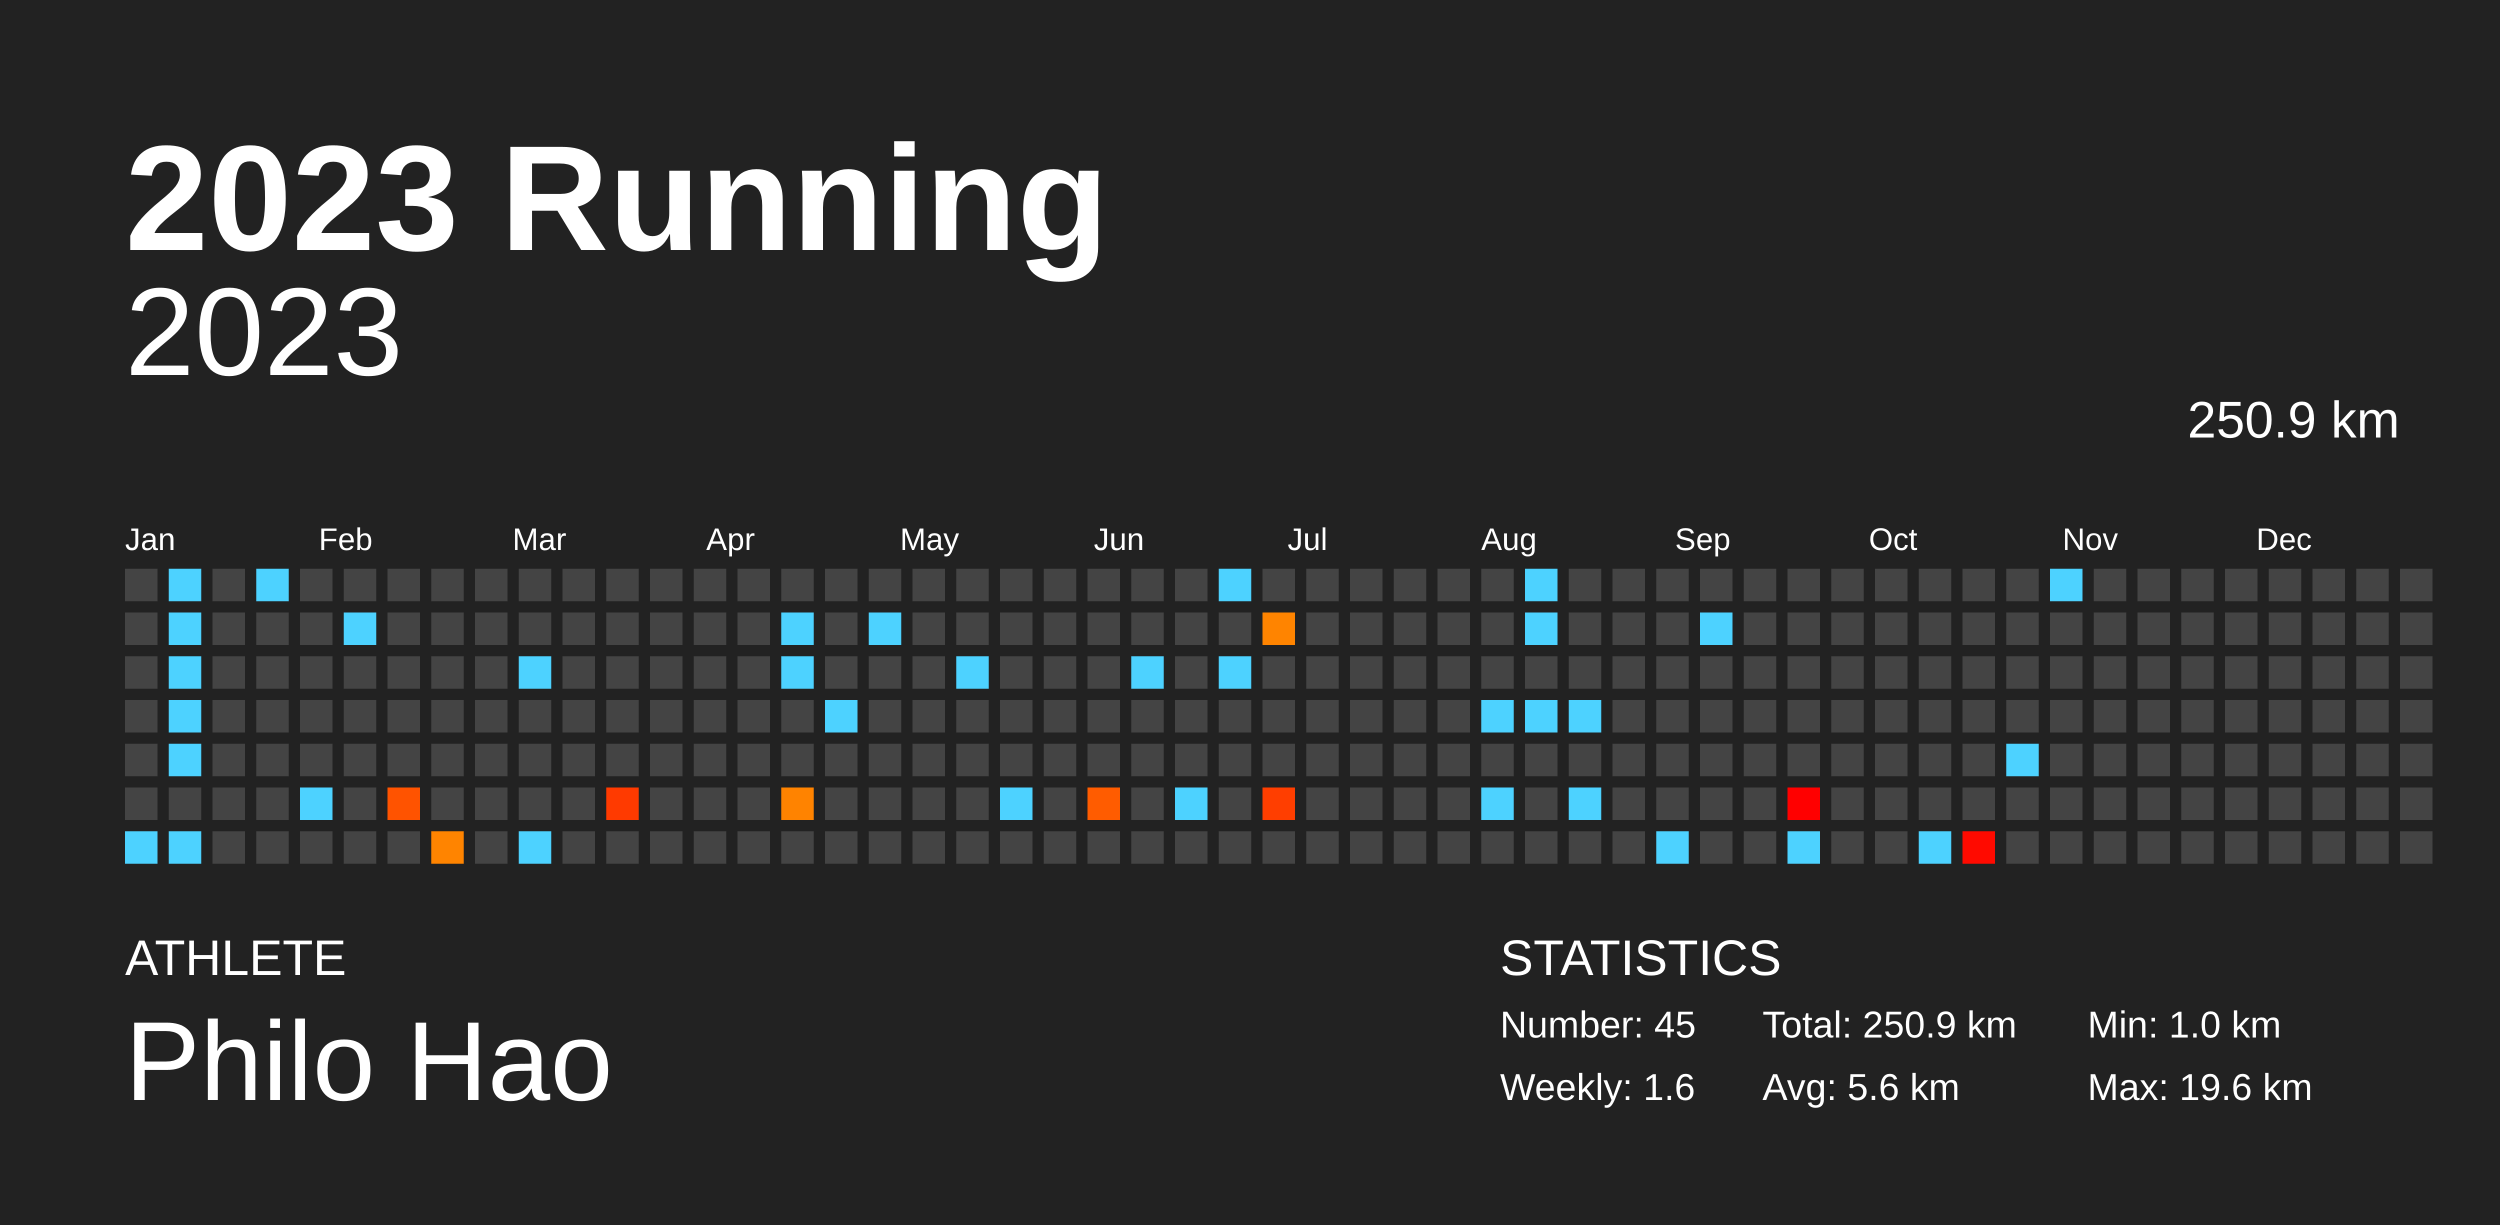
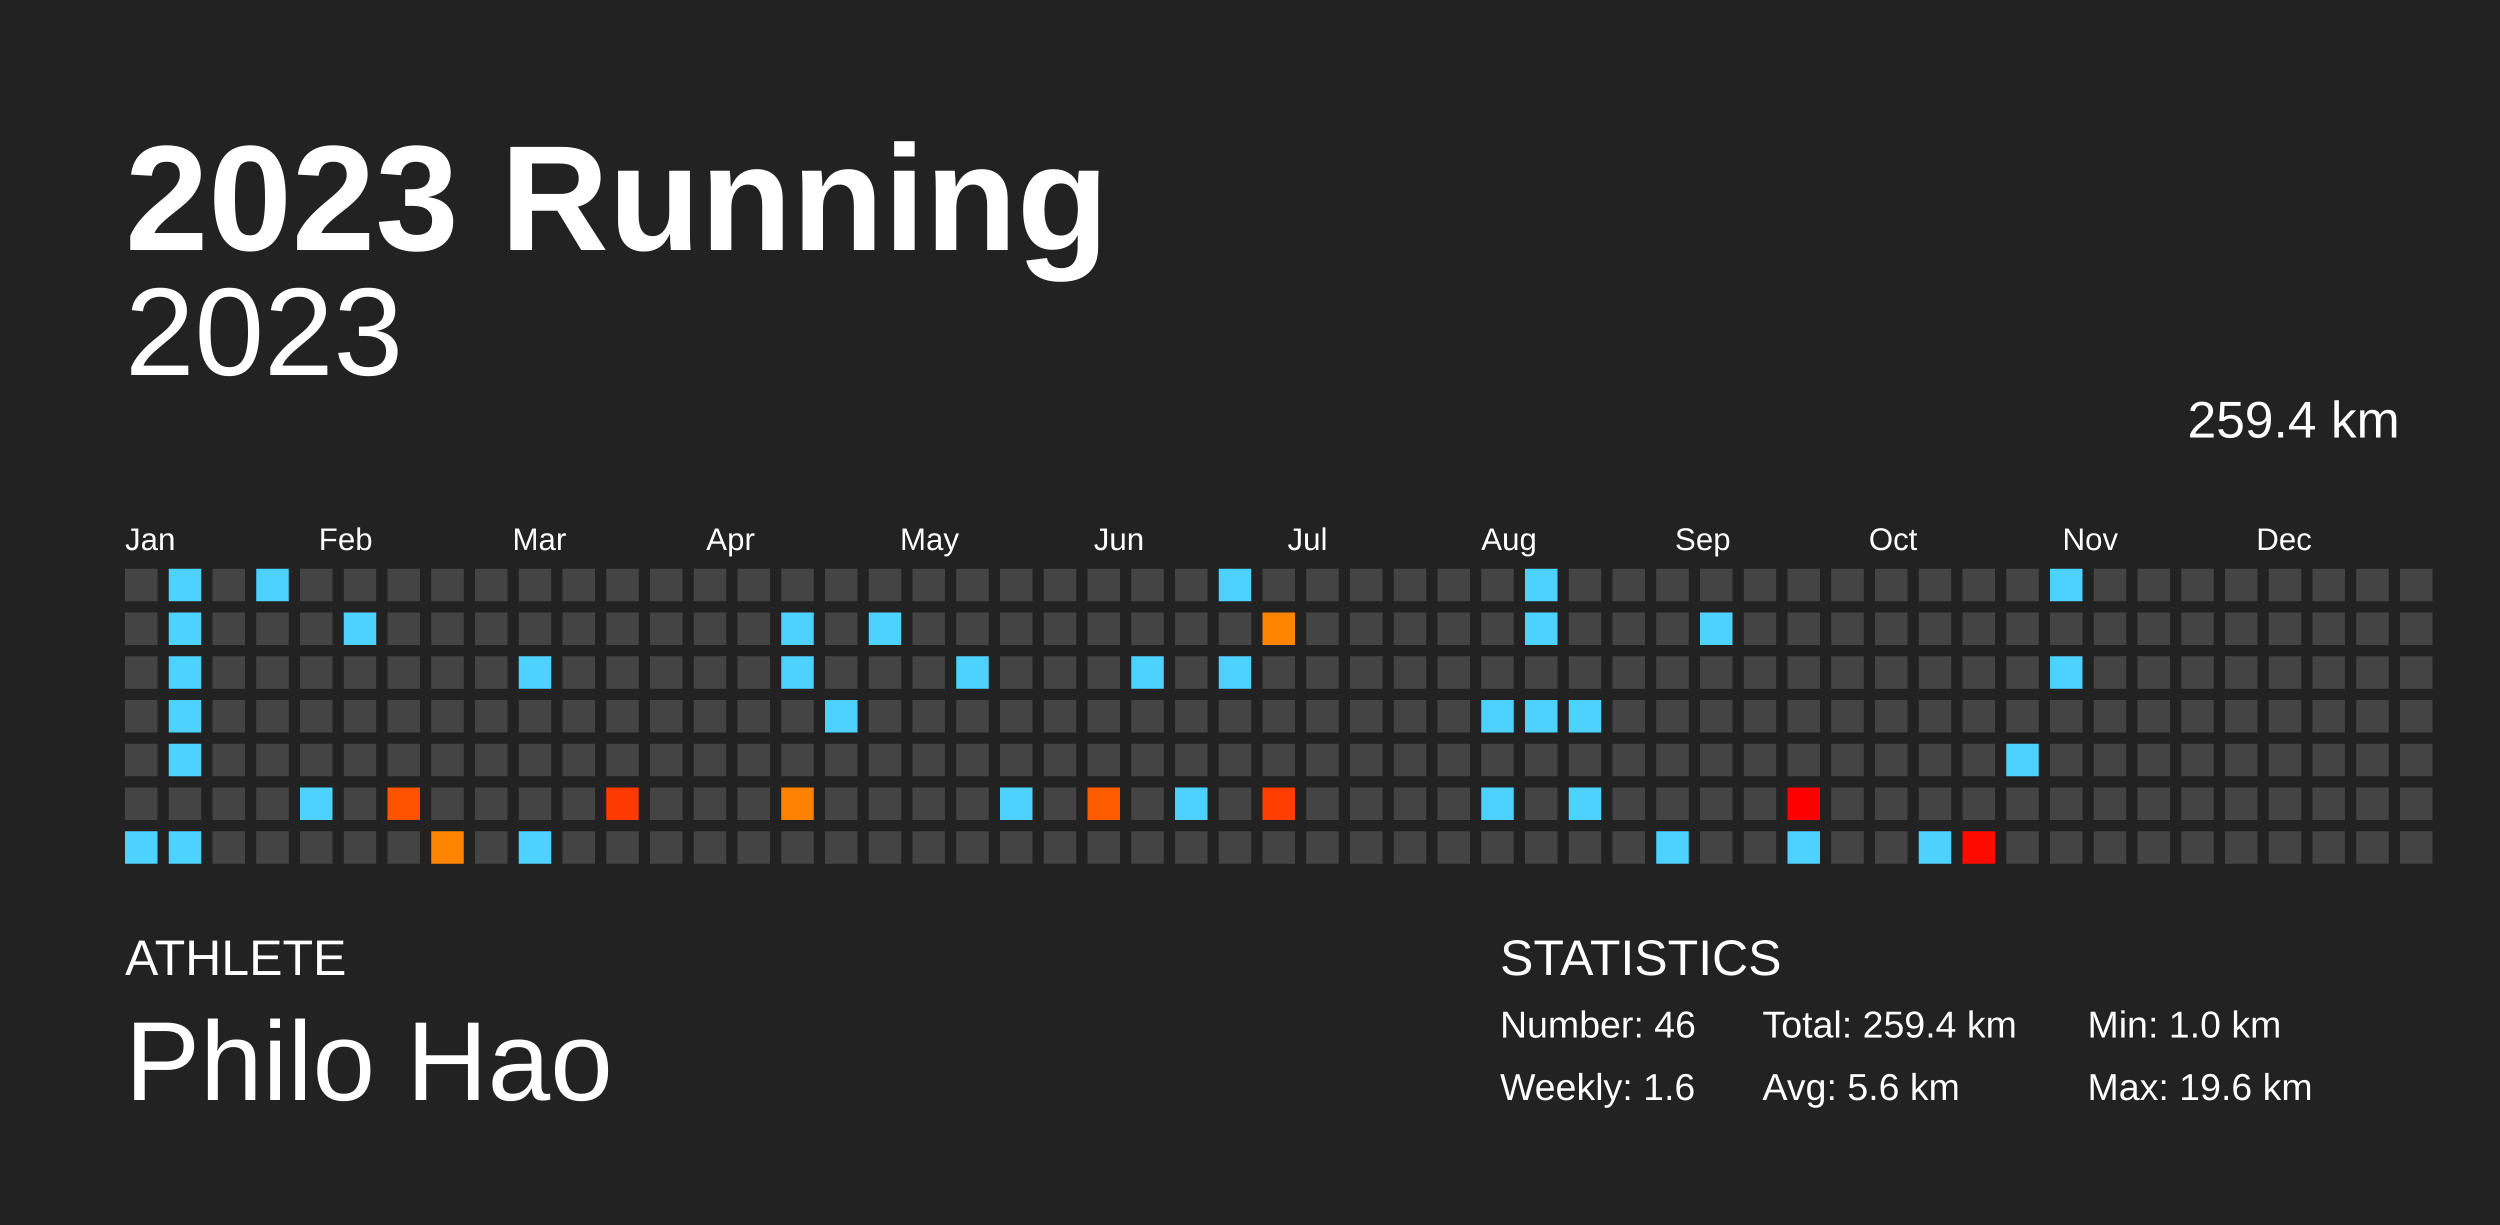
<svg xmlns="http://www.w3.org/2000/svg" baseProfile="full" height="98mm" version="1.1" viewBox="0,0,200,98" width="200mm">
  <defs />
  <rect fill="#222222" height="98" width="200" x="0" y="0" />
  <text fill="#FFFFFF" style="font-size:12px; font-family:Arial; font-weight:bold;" x="10" y="20">2023 Running</text>
  <text fill="#FFFFFF" style="font-size:4px; font-family:Arial" x="10" y="78">ATHLETE</text>
  <text fill="#FFFFFF" style="font-size:9px; font-family:Arial" x="10" y="88">Philo Hao</text>
  <text fill="#FFFFFF" style="font-size:4px; font-family:Arial" x="120" y="78">STATISTICS</text>
-   <text fill="#FFFFFF" style="font-size:3px; font-family:Arial" x="120" y="83">Number: 45</text>
+   <text fill="#FFFFFF" style="font-size:3px; font-family:Arial" x="120" y="83">Number: 46</text>
  <text fill="#FFFFFF" style="font-size:3px; font-family:Arial" x="120" y="88">Weekly: 1.6</text>
-   <text fill="#FFFFFF" style="font-size:3px; font-family:Arial" x="141" y="83">Total: 250.9 km</text>
+   <text fill="#FFFFFF" style="font-size:3px; font-family:Arial" x="141" y="83">Total: 259.4 km</text>
  <text fill="#FFFFFF" style="font-size:3px; font-family:Arial" x="141" y="88">Avg: 5.6 km</text>
  <text fill="#FFFFFF" style="font-size:3px; font-family:Arial" x="167" y="83">Min: 1.0 km</text>
  <text fill="#FFFFFF" style="font-size:3px; font-family:Arial" x="167" y="88">Max: 19.6 km</text>
  <text alignment-baseline="hanging" fill="#FFFFFF" style="font-size:10.0px; font-family:Arial;" x="10" y="30">2023</text>
-   <text alignment-baseline="hanging" fill="#FFFFFF" style="font-size:4.125px; font-family:Arial;" x="175" y="35">250.9 km</text>
+   <text alignment-baseline="hanging" fill="#FFFFFF" style="font-size:4.125px; font-family:Arial;" x="175" y="35">259.4 km</text>
  <text fill="#FFFFFF" style="font-size:2.5px; font-family:Arial" x="10.0" y="44">Jan</text>
  <text fill="#FFFFFF" style="font-size:2.5px; font-family:Arial" x="25.5" y="44">Feb</text>
  <text fill="#FFFFFF" style="font-size:2.5px; font-family:Arial" x="41.0" y="44">Mar</text>
  <text fill="#FFFFFF" style="font-size:2.5px; font-family:Arial" x="56.5" y="44">Apr</text>
  <text fill="#FFFFFF" style="font-size:2.5px; font-family:Arial" x="72.0" y="44">May</text>
  <text fill="#FFFFFF" style="font-size:2.5px; font-family:Arial" x="87.5" y="44">Jun</text>
  <text fill="#FFFFFF" style="font-size:2.5px; font-family:Arial" x="103.0" y="44">Jul</text>
  <text fill="#FFFFFF" style="font-size:2.5px; font-family:Arial" x="118.5" y="44">Aug</text>
  <text fill="#FFFFFF" style="font-size:2.5px; font-family:Arial" x="134.0" y="44">Sep</text>
  <text fill="#FFFFFF" style="font-size:2.5px; font-family:Arial" x="149.5" y="44">Oct</text>
  <text fill="#FFFFFF" style="font-size:2.5px; font-family:Arial" x="165.0" y="44">Nov</text>
  <text fill="#FFFFFF" style="font-size:2.5px; font-family:Arial" x="180.5" y="44">Dec</text>
  <rect fill="#444444" height="2.6" width="2.6" x="10.0" y="45.5" />
  <rect fill="#444444" height="2.6" width="2.6" x="10.0" y="49.0" />
  <rect fill="#444444" height="2.6" width="2.6" x="10.0" y="52.5" />
  <rect fill="#444444" height="2.6" width="2.6" x="10.0" y="56.0" />
  <rect fill="#444444" height="2.6" width="2.6" x="10.0" y="59.5" />
  <rect fill="#444444" height="2.6" width="2.6" x="10.0" y="63.0" />
  <rect fill="#4dd2ff" height="2.6" width="2.6" x="10.0" y="66.5" />
  <rect fill="#4dd2ff" height="2.6" width="2.6" x="13.5" y="45.5" />
  <rect fill="#4dd2ff" height="2.6" width="2.6" x="13.5" y="49.0" />
  <rect fill="#4dd2ff" height="2.6" width="2.6" x="13.5" y="52.5" />
  <rect fill="#4dd2ff" height="2.6" width="2.6" x="13.5" y="56.0" />
  <rect fill="#4dd2ff" height="2.6" width="2.6" x="13.5" y="59.5" />
  <rect fill="#444444" height="2.6" width="2.6" x="13.5" y="63.0" />
  <rect fill="#4dd2ff" height="2.6" width="2.6" x="13.5" y="66.5" />
  <rect fill="#444444" height="2.6" width="2.6" x="17.0" y="45.5" />
  <rect fill="#444444" height="2.6" width="2.6" x="17.0" y="49.0" />
  <rect fill="#444444" height="2.6" width="2.6" x="17.0" y="52.5" />
  <rect fill="#444444" height="2.6" width="2.6" x="17.0" y="56.0" />
  <rect fill="#444444" height="2.6" width="2.6" x="17.0" y="59.5" />
  <rect fill="#444444" height="2.6" width="2.6" x="17.0" y="63.0" />
  <rect fill="#444444" height="2.6" width="2.6" x="17.0" y="66.5" />
  <rect fill="#4dd2ff" height="2.6" width="2.6" x="20.5" y="45.5" />
  <rect fill="#444444" height="2.6" width="2.6" x="20.5" y="49.0" />
  <rect fill="#444444" height="2.6" width="2.6" x="20.5" y="52.5" />
  <rect fill="#444444" height="2.6" width="2.6" x="20.5" y="56.0" />
  <rect fill="#444444" height="2.6" width="2.6" x="20.5" y="59.5" />
  <rect fill="#444444" height="2.6" width="2.6" x="20.5" y="63.0" />
  <rect fill="#444444" height="2.6" width="2.6" x="20.5" y="66.5" />
  <rect fill="#444444" height="2.6" width="2.6" x="24.0" y="45.5" />
  <rect fill="#444444" height="2.6" width="2.6" x="24.0" y="49.0" />
  <rect fill="#444444" height="2.6" width="2.6" x="24.0" y="52.5" />
  <rect fill="#444444" height="2.6" width="2.6" x="24.0" y="56.0" />
  <rect fill="#444444" height="2.6" width="2.6" x="24.0" y="59.5" />
  <rect fill="#4dd2ff" height="2.6" width="2.6" x="24.0" y="63.0" />
  <rect fill="#444444" height="2.6" width="2.6" x="24.0" y="66.5" />
  <rect fill="#444444" height="2.6" width="2.6" x="27.5" y="45.5" />
  <rect fill="#4dd2ff" height="2.6" width="2.6" x="27.5" y="49.0" />
  <rect fill="#444444" height="2.6" width="2.6" x="27.5" y="52.5" />
  <rect fill="#444444" height="2.6" width="2.6" x="27.5" y="56.0" />
  <rect fill="#444444" height="2.6" width="2.6" x="27.5" y="59.5" />
  <rect fill="#444444" height="2.6" width="2.6" x="27.5" y="63.0" />
  <rect fill="#444444" height="2.6" width="2.6" x="27.5" y="66.5" />
  <rect fill="#444444" height="2.6" width="2.6" x="31.0" y="45.5" />
  <rect fill="#444444" height="2.6" width="2.6" x="31.0" y="49.0" />
  <rect fill="#444444" height="2.6" width="2.6" x="31.0" y="52.5" />
  <rect fill="#444444" height="2.6" width="2.6" x="31.0" y="56.0" />
  <rect fill="#444444" height="2.6" width="2.6" x="31.0" y="59.5" />
  <rect fill="#ff5300" height="2.6" width="2.6" x="31.0" y="63.0" />
  <rect fill="#444444" height="2.6" width="2.6" x="31.0" y="66.5" />
  <rect fill="#444444" height="2.6" width="2.6" x="34.5" y="45.5" />
  <rect fill="#444444" height="2.6" width="2.6" x="34.5" y="49.0" />
  <rect fill="#444444" height="2.6" width="2.6" x="34.5" y="52.5" />
  <rect fill="#444444" height="2.6" width="2.6" x="34.5" y="56.0" />
  <rect fill="#444444" height="2.6" width="2.6" x="34.5" y="59.5" />
  <rect fill="#444444" height="2.6" width="2.6" x="34.5" y="63.0" />
  <rect fill="#ff8400" height="2.6" width="2.6" x="34.5" y="66.5" />
  <rect fill="#444444" height="2.6" width="2.6" x="38.0" y="45.5" />
  <rect fill="#444444" height="2.6" width="2.6" x="38.0" y="49.0" />
  <rect fill="#444444" height="2.6" width="2.6" x="38.0" y="52.5" />
  <rect fill="#444444" height="2.6" width="2.6" x="38.0" y="56.0" />
  <rect fill="#444444" height="2.6" width="2.6" x="38.0" y="59.5" />
  <rect fill="#444444" height="2.6" width="2.6" x="38.0" y="63.0" />
  <rect fill="#444444" height="2.6" width="2.6" x="38.0" y="66.5" />
  <rect fill="#444444" height="2.6" width="2.6" x="41.5" y="45.5" />
  <rect fill="#444444" height="2.6" width="2.6" x="41.5" y="49.0" />
  <rect fill="#4dd2ff" height="2.6" width="2.6" x="41.5" y="52.5" />
  <rect fill="#444444" height="2.6" width="2.6" x="41.5" y="56.0" />
  <rect fill="#444444" height="2.6" width="2.6" x="41.5" y="59.5" />
  <rect fill="#444444" height="2.6" width="2.6" x="41.5" y="63.0" />
  <rect fill="#4dd2ff" height="2.6" width="2.6" x="41.5" y="66.5" />
  <rect fill="#444444" height="2.6" width="2.6" x="45.0" y="45.5" />
  <rect fill="#444444" height="2.6" width="2.6" x="45.0" y="49.0" />
  <rect fill="#444444" height="2.6" width="2.6" x="45.0" y="52.5" />
  <rect fill="#444444" height="2.6" width="2.6" x="45.0" y="56.0" />
  <rect fill="#444444" height="2.6" width="2.6" x="45.0" y="59.5" />
  <rect fill="#444444" height="2.6" width="2.6" x="45.0" y="63.0" />
  <rect fill="#444444" height="2.6" width="2.6" x="45.0" y="66.5" />
  <rect fill="#444444" height="2.6" width="2.6" x="48.5" y="45.5" />
  <rect fill="#444444" height="2.6" width="2.6" x="48.5" y="49.0" />
  <rect fill="#444444" height="2.6" width="2.6" x="48.5" y="52.5" />
  <rect fill="#444444" height="2.6" width="2.6" x="48.5" y="56.0" />
  <rect fill="#444444" height="2.6" width="2.6" x="48.5" y="59.5" />
  <rect fill="#ff3a00" height="2.6" width="2.6" x="48.5" y="63.0" />
  <rect fill="#444444" height="2.6" width="2.6" x="48.5" y="66.5" />
  <rect fill="#444444" height="2.6" width="2.6" x="52.0" y="45.5" />
  <rect fill="#444444" height="2.6" width="2.6" x="52.0" y="49.0" />
  <rect fill="#444444" height="2.6" width="2.6" x="52.0" y="52.5" />
  <rect fill="#444444" height="2.6" width="2.6" x="52.0" y="56.0" />
  <rect fill="#444444" height="2.6" width="2.6" x="52.0" y="59.5" />
  <rect fill="#444444" height="2.6" width="2.6" x="52.0" y="63.0" />
  <rect fill="#444444" height="2.6" width="2.6" x="52.0" y="66.5" />
  <rect fill="#444444" height="2.6" width="2.6" x="55.5" y="45.5" />
  <rect fill="#444444" height="2.6" width="2.6" x="55.5" y="49.0" />
  <rect fill="#444444" height="2.6" width="2.6" x="55.5" y="52.5" />
  <rect fill="#444444" height="2.6" width="2.6" x="55.5" y="56.0" />
  <rect fill="#444444" height="2.6" width="2.6" x="55.5" y="59.5" />
  <rect fill="#444444" height="2.6" width="2.6" x="55.5" y="63.0" />
  <rect fill="#444444" height="2.6" width="2.6" x="55.5" y="66.5" />
  <rect fill="#444444" height="2.6" width="2.6" x="59.0" y="45.5" />
  <rect fill="#444444" height="2.6" width="2.6" x="59.0" y="49.0" />
  <rect fill="#444444" height="2.6" width="2.6" x="59.0" y="52.5" />
  <rect fill="#444444" height="2.6" width="2.6" x="59.0" y="56.0" />
  <rect fill="#444444" height="2.6" width="2.6" x="59.0" y="59.5" />
  <rect fill="#444444" height="2.6" width="2.6" x="59.0" y="63.0" />
  <rect fill="#444444" height="2.6" width="2.6" x="59.0" y="66.5" />
  <rect fill="#444444" height="2.6" width="2.6" x="62.5" y="45.5" />
  <rect fill="#4dd2ff" height="2.6" width="2.6" x="62.5" y="49.0" />
  <rect fill="#4dd2ff" height="2.6" width="2.6" x="62.5" y="52.5" />
  <rect fill="#444444" height="2.6" width="2.6" x="62.5" y="56.0" />
  <rect fill="#444444" height="2.6" width="2.6" x="62.5" y="59.5" />
  <rect fill="#ff8300" height="2.6" width="2.6" x="62.5" y="63.0" />
  <rect fill="#444444" height="2.6" width="2.6" x="62.5" y="66.5" />
  <rect fill="#444444" height="2.6" width="2.6" x="66.0" y="45.5" />
  <rect fill="#444444" height="2.6" width="2.6" x="66.0" y="49.0" />
  <rect fill="#444444" height="2.6" width="2.6" x="66.0" y="52.5" />
  <rect fill="#4dd2ff" height="2.6" width="2.6" x="66.0" y="56.0" />
  <rect fill="#444444" height="2.6" width="2.6" x="66.0" y="59.5" />
  <rect fill="#444444" height="2.6" width="2.6" x="66.0" y="63.0" />
  <rect fill="#444444" height="2.6" width="2.6" x="66.0" y="66.5" />
  <rect fill="#444444" height="2.6" width="2.6" x="69.5" y="45.5" />
  <rect fill="#4dd2ff" height="2.6" width="2.6" x="69.5" y="49.0" />
  <rect fill="#444444" height="2.6" width="2.6" x="69.5" y="52.5" />
  <rect fill="#444444" height="2.6" width="2.6" x="69.5" y="56.0" />
  <rect fill="#444444" height="2.6" width="2.6" x="69.5" y="59.5" />
  <rect fill="#444444" height="2.6" width="2.6" x="69.5" y="63.0" />
  <rect fill="#444444" height="2.6" width="2.6" x="69.5" y="66.5" />
  <rect fill="#444444" height="2.6" width="2.6" x="73.0" y="45.5" />
  <rect fill="#444444" height="2.6" width="2.6" x="73.0" y="49.0" />
  <rect fill="#444444" height="2.6" width="2.6" x="73.0" y="52.5" />
  <rect fill="#444444" height="2.6" width="2.6" x="73.0" y="56.0" />
  <rect fill="#444444" height="2.6" width="2.6" x="73.0" y="59.5" />
  <rect fill="#444444" height="2.6" width="2.6" x="73.0" y="63.0" />
  <rect fill="#444444" height="2.6" width="2.6" x="73.0" y="66.5" />
  <rect fill="#444444" height="2.6" width="2.6" x="76.5" y="45.5" />
  <rect fill="#444444" height="2.6" width="2.6" x="76.5" y="49.0" />
  <rect fill="#4dd2ff" height="2.6" width="2.6" x="76.5" y="52.5" />
  <rect fill="#444444" height="2.6" width="2.6" x="76.5" y="56.0" />
  <rect fill="#444444" height="2.6" width="2.6" x="76.5" y="59.5" />
  <rect fill="#444444" height="2.6" width="2.6" x="76.5" y="63.0" />
  <rect fill="#444444" height="2.6" width="2.6" x="76.5" y="66.5" />
  <rect fill="#444444" height="2.6" width="2.6" x="80.0" y="45.5" />
  <rect fill="#444444" height="2.6" width="2.6" x="80.0" y="49.0" />
  <rect fill="#444444" height="2.6" width="2.6" x="80.0" y="52.5" />
  <rect fill="#444444" height="2.6" width="2.6" x="80.0" y="56.0" />
  <rect fill="#444444" height="2.6" width="2.6" x="80.0" y="59.5" />
  <rect fill="#4dd2ff" height="2.6" width="2.6" x="80.0" y="63.0" />
  <rect fill="#444444" height="2.6" width="2.6" x="80.0" y="66.5" />
  <rect fill="#444444" height="2.6" width="2.6" x="83.5" y="45.5" />
  <rect fill="#444444" height="2.6" width="2.6" x="83.5" y="49.0" />
  <rect fill="#444444" height="2.6" width="2.6" x="83.5" y="52.5" />
  <rect fill="#444444" height="2.6" width="2.6" x="83.5" y="56.0" />
  <rect fill="#444444" height="2.6" width="2.6" x="83.5" y="59.5" />
  <rect fill="#444444" height="2.6" width="2.6" x="83.5" y="63.0" />
  <rect fill="#444444" height="2.6" width="2.6" x="83.5" y="66.5" />
  <rect fill="#444444" height="2.6" width="2.6" x="87.0" y="45.5" />
  <rect fill="#444444" height="2.6" width="2.6" x="87.0" y="49.0" />
  <rect fill="#444444" height="2.6" width="2.6" x="87.0" y="52.5" />
  <rect fill="#444444" height="2.6" width="2.6" x="87.0" y="56.0" />
  <rect fill="#444444" height="2.6" width="2.6" x="87.0" y="59.5" />
  <rect fill="#ff5c00" height="2.6" width="2.6" x="87.0" y="63.0" />
  <rect fill="#444444" height="2.6" width="2.6" x="87.0" y="66.5" />
  <rect fill="#444444" height="2.6" width="2.6" x="90.5" y="45.5" />
  <rect fill="#444444" height="2.6" width="2.6" x="90.5" y="49.0" />
  <rect fill="#4dd2ff" height="2.6" width="2.6" x="90.5" y="52.5" />
  <rect fill="#444444" height="2.6" width="2.6" x="90.5" y="56.0" />
  <rect fill="#444444" height="2.6" width="2.6" x="90.5" y="59.5" />
  <rect fill="#444444" height="2.6" width="2.6" x="90.5" y="63.0" />
  <rect fill="#444444" height="2.6" width="2.6" x="90.5" y="66.5" />
  <rect fill="#444444" height="2.6" width="2.6" x="94.0" y="45.5" />
  <rect fill="#444444" height="2.6" width="2.6" x="94.0" y="49.0" />
  <rect fill="#444444" height="2.6" width="2.6" x="94.0" y="52.5" />
  <rect fill="#444444" height="2.6" width="2.6" x="94.0" y="56.0" />
  <rect fill="#444444" height="2.6" width="2.6" x="94.0" y="59.5" />
  <rect fill="#4dd2ff" height="2.6" width="2.6" x="94.0" y="63.0" />
  <rect fill="#444444" height="2.6" width="2.6" x="94.0" y="66.5" />
  <rect fill="#4dd2ff" height="2.6" width="2.6" x="97.5" y="45.5" />
  <rect fill="#444444" height="2.6" width="2.6" x="97.5" y="49.0" />
  <rect fill="#4dd2ff" height="2.6" width="2.6" x="97.5" y="52.5" />
  <rect fill="#444444" height="2.6" width="2.6" x="97.5" y="56.0" />
  <rect fill="#444444" height="2.6" width="2.6" x="97.5" y="59.5" />
  <rect fill="#444444" height="2.6" width="2.6" x="97.5" y="63.0" />
  <rect fill="#444444" height="2.6" width="2.6" x="97.5" y="66.5" />
  <rect fill="#444444" height="2.6" width="2.6" x="101.0" y="45.5" />
  <rect fill="#ff8400" height="2.6" width="2.6" x="101.0" y="49.0" />
  <rect fill="#444444" height="2.6" width="2.6" x="101.0" y="52.5" />
  <rect fill="#444444" height="2.6" width="2.6" x="101.0" y="56.0" />
  <rect fill="#444444" height="2.6" width="2.6" x="101.0" y="59.5" />
  <rect fill="#ff3e00" height="2.6" width="2.6" x="101.0" y="63.0" />
  <rect fill="#444444" height="2.6" width="2.6" x="101.0" y="66.5" />
  <rect fill="#444444" height="2.6" width="2.6" x="104.5" y="45.5" />
  <rect fill="#444444" height="2.6" width="2.6" x="104.5" y="49.0" />
  <rect fill="#444444" height="2.6" width="2.6" x="104.5" y="52.5" />
  <rect fill="#444444" height="2.6" width="2.6" x="104.5" y="56.0" />
  <rect fill="#444444" height="2.6" width="2.6" x="104.5" y="59.5" />
  <rect fill="#444444" height="2.6" width="2.6" x="104.5" y="63.0" />
  <rect fill="#444444" height="2.6" width="2.6" x="104.5" y="66.5" />
  <rect fill="#444444" height="2.6" width="2.6" x="108.0" y="45.5" />
  <rect fill="#444444" height="2.6" width="2.6" x="108.0" y="49.0" />
  <rect fill="#444444" height="2.6" width="2.6" x="108.0" y="52.5" />
  <rect fill="#444444" height="2.6" width="2.6" x="108.0" y="56.0" />
  <rect fill="#444444" height="2.6" width="2.6" x="108.0" y="59.5" />
  <rect fill="#444444" height="2.6" width="2.6" x="108.0" y="63.0" />
  <rect fill="#444444" height="2.6" width="2.6" x="108.0" y="66.5" />
  <rect fill="#444444" height="2.6" width="2.6" x="111.5" y="45.5" />
  <rect fill="#444444" height="2.6" width="2.6" x="111.5" y="49.0" />
  <rect fill="#444444" height="2.6" width="2.6" x="111.5" y="52.5" />
  <rect fill="#444444" height="2.6" width="2.6" x="111.5" y="56.0" />
  <rect fill="#444444" height="2.6" width="2.6" x="111.5" y="59.5" />
  <rect fill="#444444" height="2.6" width="2.6" x="111.5" y="63.0" />
  <rect fill="#444444" height="2.6" width="2.6" x="111.5" y="66.5" />
  <rect fill="#444444" height="2.6" width="2.6" x="115.0" y="45.5" />
  <rect fill="#444444" height="2.6" width="2.6" x="115.0" y="49.0" />
  <rect fill="#444444" height="2.6" width="2.6" x="115.0" y="52.5" />
  <rect fill="#444444" height="2.6" width="2.6" x="115.0" y="56.0" />
  <rect fill="#444444" height="2.6" width="2.6" x="115.0" y="59.5" />
  <rect fill="#444444" height="2.6" width="2.6" x="115.0" y="63.0" />
  <rect fill="#444444" height="2.6" width="2.6" x="115.0" y="66.5" />
  <rect fill="#444444" height="2.6" width="2.6" x="118.5" y="45.5" />
  <rect fill="#444444" height="2.6" width="2.6" x="118.5" y="49.0" />
  <rect fill="#444444" height="2.6" width="2.6" x="118.5" y="52.5" />
  <rect fill="#4dd2ff" height="2.6" width="2.6" x="118.5" y="56.0" />
  <rect fill="#444444" height="2.6" width="2.6" x="118.5" y="59.5" />
  <rect fill="#4dd2ff" height="2.6" width="2.6" x="118.5" y="63.0" />
  <rect fill="#444444" height="2.6" width="2.6" x="118.5" y="66.5" />
  <rect fill="#4dd2ff" height="2.6" width="2.6" x="122.0" y="45.5" />
  <rect fill="#4dd2ff" height="2.6" width="2.6" x="122.0" y="49.0" />
  <rect fill="#444444" height="2.6" width="2.6" x="122.0" y="52.5" />
  <rect fill="#4dd2ff" height="2.6" width="2.6" x="122.0" y="56.0" />
  <rect fill="#444444" height="2.6" width="2.6" x="122.0" y="59.5" />
  <rect fill="#444444" height="2.6" width="2.6" x="122.0" y="63.0" />
  <rect fill="#444444" height="2.6" width="2.6" x="122.0" y="66.5" />
  <rect fill="#444444" height="2.6" width="2.6" x="125.5" y="45.5" />
  <rect fill="#444444" height="2.6" width="2.6" x="125.5" y="49.0" />
  <rect fill="#444444" height="2.6" width="2.6" x="125.5" y="52.5" />
  <rect fill="#4dd2ff" height="2.6" width="2.6" x="125.5" y="56.0" />
  <rect fill="#444444" height="2.6" width="2.6" x="125.5" y="59.5" />
  <rect fill="#4dd2ff" height="2.6" width="2.6" x="125.5" y="63.0" />
  <rect fill="#444444" height="2.6" width="2.6" x="125.5" y="66.5" />
  <rect fill="#444444" height="2.6" width="2.6" x="129.0" y="45.5" />
  <rect fill="#444444" height="2.6" width="2.6" x="129.0" y="49.0" />
  <rect fill="#444444" height="2.6" width="2.6" x="129.0" y="52.5" />
  <rect fill="#444444" height="2.6" width="2.6" x="129.0" y="56.0" />
  <rect fill="#444444" height="2.6" width="2.6" x="129.0" y="59.5" />
  <rect fill="#444444" height="2.6" width="2.6" x="129.0" y="63.0" />
  <rect fill="#444444" height="2.6" width="2.6" x="129.0" y="66.5" />
  <rect fill="#444444" height="2.6" width="2.6" x="132.5" y="45.5" />
  <rect fill="#444444" height="2.6" width="2.6" x="132.5" y="49.0" />
  <rect fill="#444444" height="2.6" width="2.6" x="132.5" y="52.5" />
  <rect fill="#444444" height="2.6" width="2.6" x="132.5" y="56.0" />
  <rect fill="#444444" height="2.6" width="2.6" x="132.5" y="59.5" />
  <rect fill="#444444" height="2.6" width="2.6" x="132.5" y="63.0" />
  <rect fill="#4dd2ff" height="2.6" width="2.6" x="132.5" y="66.5" />
  <rect fill="#444444" height="2.6" width="2.6" x="136.0" y="45.5" />
  <rect fill="#4dd2ff" height="2.6" width="2.6" x="136.0" y="49.0" />
  <rect fill="#444444" height="2.6" width="2.6" x="136.0" y="52.5" />
  <rect fill="#444444" height="2.6" width="2.6" x="136.0" y="56.0" />
  <rect fill="#444444" height="2.6" width="2.6" x="136.0" y="59.5" />
  <rect fill="#444444" height="2.6" width="2.6" x="136.0" y="63.0" />
  <rect fill="#444444" height="2.6" width="2.6" x="136.0" y="66.5" />
  <rect fill="#444444" height="2.6" width="2.6" x="139.5" y="45.5" />
  <rect fill="#444444" height="2.6" width="2.6" x="139.5" y="49.0" />
  <rect fill="#444444" height="2.6" width="2.6" x="139.5" y="52.5" />
  <rect fill="#444444" height="2.6" width="2.6" x="139.5" y="56.0" />
  <rect fill="#444444" height="2.6" width="2.6" x="139.5" y="59.5" />
  <rect fill="#444444" height="2.6" width="2.6" x="139.5" y="63.0" />
  <rect fill="#444444" height="2.6" width="2.6" x="139.5" y="66.5" />
  <rect fill="#444444" height="2.6" width="2.6" x="143.0" y="45.5" />
  <rect fill="#444444" height="2.6" width="2.6" x="143.0" y="49.0" />
  <rect fill="#444444" height="2.6" width="2.6" x="143.0" y="52.5" />
  <rect fill="#444444" height="2.6" width="2.6" x="143.0" y="56.0" />
  <rect fill="#444444" height="2.6" width="2.6" x="143.0" y="59.5" />
  <rect fill="#ff0000" height="2.6" width="2.6" x="143.0" y="63.0" />
  <rect fill="#4dd2ff" height="2.6" width="2.6" x="143.0" y="66.5" />
  <rect fill="#444444" height="2.6" width="2.6" x="146.5" y="45.5" />
  <rect fill="#444444" height="2.6" width="2.6" x="146.5" y="49.0" />
  <rect fill="#444444" height="2.6" width="2.6" x="146.5" y="52.5" />
  <rect fill="#444444" height="2.6" width="2.6" x="146.5" y="56.0" />
  <rect fill="#444444" height="2.6" width="2.6" x="146.5" y="59.5" />
  <rect fill="#444444" height="2.6" width="2.6" x="146.5" y="63.0" />
  <rect fill="#444444" height="2.6" width="2.6" x="146.5" y="66.5" />
  <rect fill="#444444" height="2.6" width="2.6" x="150.0" y="45.5" />
  <rect fill="#444444" height="2.6" width="2.6" x="150.0" y="49.0" />
  <rect fill="#444444" height="2.6" width="2.6" x="150.0" y="52.5" />
  <rect fill="#444444" height="2.6" width="2.6" x="150.0" y="56.0" />
  <rect fill="#444444" height="2.6" width="2.6" x="150.0" y="59.5" />
  <rect fill="#444444" height="2.6" width="2.6" x="150.0" y="63.0" />
  <rect fill="#444444" height="2.6" width="2.6" x="150.0" y="66.5" />
  <rect fill="#444444" height="2.6" width="2.6" x="153.5" y="45.5" />
  <rect fill="#444444" height="2.6" width="2.6" x="153.5" y="49.0" />
  <rect fill="#444444" height="2.6" width="2.6" x="153.5" y="52.5" />
  <rect fill="#444444" height="2.6" width="2.6" x="153.5" y="56.0" />
  <rect fill="#444444" height="2.6" width="2.6" x="153.5" y="59.5" />
  <rect fill="#444444" height="2.6" width="2.6" x="153.5" y="63.0" />
  <rect fill="#4dd2ff" height="2.6" width="2.6" x="153.5" y="66.5" />
  <rect fill="#444444" height="2.6" width="2.6" x="157.0" y="45.5" />
  <rect fill="#444444" height="2.6" width="2.6" x="157.0" y="49.0" />
  <rect fill="#444444" height="2.6" width="2.6" x="157.0" y="52.5" />
  <rect fill="#444444" height="2.6" width="2.6" x="157.0" y="56.0" />
  <rect fill="#444444" height="2.6" width="2.6" x="157.0" y="59.5" />
  <rect fill="#444444" height="2.6" width="2.6" x="157.0" y="63.0" />
  <rect fill="#ff0a00" height="2.6" width="2.6" x="157.0" y="66.5" />
  <rect fill="#444444" height="2.6" width="2.6" x="160.5" y="45.5" />
  <rect fill="#444444" height="2.6" width="2.6" x="160.5" y="49.0" />
  <rect fill="#444444" height="2.6" width="2.6" x="160.5" y="52.5" />
  <rect fill="#444444" height="2.6" width="2.6" x="160.5" y="56.0" />
  <rect fill="#4dd2ff" height="2.6" width="2.6" x="160.5" y="59.5" />
  <rect fill="#444444" height="2.6" width="2.6" x="160.5" y="63.0" />
  <rect fill="#444444" height="2.6" width="2.6" x="160.5" y="66.5" />
  <rect fill="#4dd2ff" height="2.6" width="2.6" x="164.0" y="45.5" />
  <rect fill="#444444" height="2.6" width="2.6" x="164.0" y="49.0" />
-   <rect fill="#444444" height="2.6" width="2.6" x="164.0" y="52.5" />
+   <rect fill="#4dd2ff" height="2.6" width="2.6" x="164.0" y="52.5" />
  <rect fill="#444444" height="2.6" width="2.6" x="164.0" y="56.0" />
  <rect fill="#444444" height="2.6" width="2.6" x="164.0" y="59.5" />
  <rect fill="#444444" height="2.6" width="2.6" x="164.0" y="63.0" />
  <rect fill="#444444" height="2.6" width="2.6" x="164.0" y="66.5" />
  <rect fill="#444444" height="2.6" width="2.6" x="167.5" y="45.5" />
  <rect fill="#444444" height="2.6" width="2.6" x="167.5" y="49.0" />
  <rect fill="#444444" height="2.6" width="2.6" x="167.5" y="52.5" />
  <rect fill="#444444" height="2.6" width="2.6" x="167.5" y="56.0" />
  <rect fill="#444444" height="2.6" width="2.6" x="167.5" y="59.5" />
  <rect fill="#444444" height="2.6" width="2.6" x="167.5" y="63.0" />
  <rect fill="#444444" height="2.6" width="2.6" x="167.5" y="66.5" />
  <rect fill="#444444" height="2.6" width="2.6" x="171.0" y="45.5" />
  <rect fill="#444444" height="2.6" width="2.6" x="171.0" y="49.0" />
  <rect fill="#444444" height="2.6" width="2.6" x="171.0" y="52.5" />
  <rect fill="#444444" height="2.6" width="2.6" x="171.0" y="56.0" />
  <rect fill="#444444" height="2.6" width="2.6" x="171.0" y="59.5" />
  <rect fill="#444444" height="2.6" width="2.6" x="171.0" y="63.0" />
  <rect fill="#444444" height="2.6" width="2.6" x="171.0" y="66.5" />
  <rect fill="#444444" height="2.6" width="2.6" x="174.5" y="45.5" />
  <rect fill="#444444" height="2.6" width="2.6" x="174.5" y="49.0" />
  <rect fill="#444444" height="2.6" width="2.6" x="174.5" y="52.5" />
  <rect fill="#444444" height="2.6" width="2.6" x="174.5" y="56.0" />
  <rect fill="#444444" height="2.6" width="2.6" x="174.5" y="59.5" />
  <rect fill="#444444" height="2.6" width="2.6" x="174.5" y="63.0" />
  <rect fill="#444444" height="2.6" width="2.6" x="174.5" y="66.5" />
  <rect fill="#444444" height="2.6" width="2.6" x="178.0" y="45.5" />
  <rect fill="#444444" height="2.6" width="2.6" x="178.0" y="49.0" />
  <rect fill="#444444" height="2.6" width="2.6" x="178.0" y="52.5" />
  <rect fill="#444444" height="2.6" width="2.6" x="178.0" y="56.0" />
  <rect fill="#444444" height="2.6" width="2.6" x="178.0" y="59.5" />
  <rect fill="#444444" height="2.6" width="2.6" x="178.0" y="63.0" />
  <rect fill="#444444" height="2.6" width="2.6" x="178.0" y="66.5" />
  <rect fill="#444444" height="2.6" width="2.6" x="181.5" y="45.5" />
  <rect fill="#444444" height="2.6" width="2.6" x="181.5" y="49.0" />
  <rect fill="#444444" height="2.6" width="2.6" x="181.5" y="52.5" />
  <rect fill="#444444" height="2.6" width="2.6" x="181.5" y="56.0" />
  <rect fill="#444444" height="2.6" width="2.6" x="181.5" y="59.5" />
  <rect fill="#444444" height="2.6" width="2.6" x="181.5" y="63.0" />
  <rect fill="#444444" height="2.6" width="2.6" x="181.5" y="66.5" />
  <rect fill="#444444" height="2.6" width="2.6" x="185.0" y="45.5" />
  <rect fill="#444444" height="2.6" width="2.6" x="185.0" y="49.0" />
  <rect fill="#444444" height="2.6" width="2.6" x="185.0" y="52.5" />
  <rect fill="#444444" height="2.6" width="2.6" x="185.0" y="56.0" />
  <rect fill="#444444" height="2.6" width="2.6" x="185.0" y="59.5" />
  <rect fill="#444444" height="2.6" width="2.6" x="185.0" y="63.0" />
  <rect fill="#444444" height="2.6" width="2.6" x="185.0" y="66.5" />
  <rect fill="#444444" height="2.6" width="2.6" x="188.5" y="45.5" />
  <rect fill="#444444" height="2.6" width="2.6" x="188.5" y="49.0" />
  <rect fill="#444444" height="2.6" width="2.6" x="188.5" y="52.5" />
  <rect fill="#444444" height="2.6" width="2.6" x="188.5" y="56.0" />
  <rect fill="#444444" height="2.6" width="2.6" x="188.5" y="59.5" />
  <rect fill="#444444" height="2.6" width="2.6" x="188.5" y="63.0" />
  <rect fill="#444444" height="2.6" width="2.6" x="188.5" y="66.5" />
  <rect fill="#444444" height="2.6" width="2.6" x="192.0" y="45.5" />
  <rect fill="#444444" height="2.6" width="2.6" x="192.0" y="49.0" />
  <rect fill="#444444" height="2.6" width="2.6" x="192.0" y="52.5" />
  <rect fill="#444444" height="2.6" width="2.6" x="192.0" y="56.0" />
  <rect fill="#444444" height="2.6" width="2.6" x="192.0" y="59.5" />
  <rect fill="#444444" height="2.6" width="2.6" x="192.0" y="63.0" />
  <rect fill="#444444" height="2.6" width="2.6" x="192.0" y="66.5" />
</svg>
